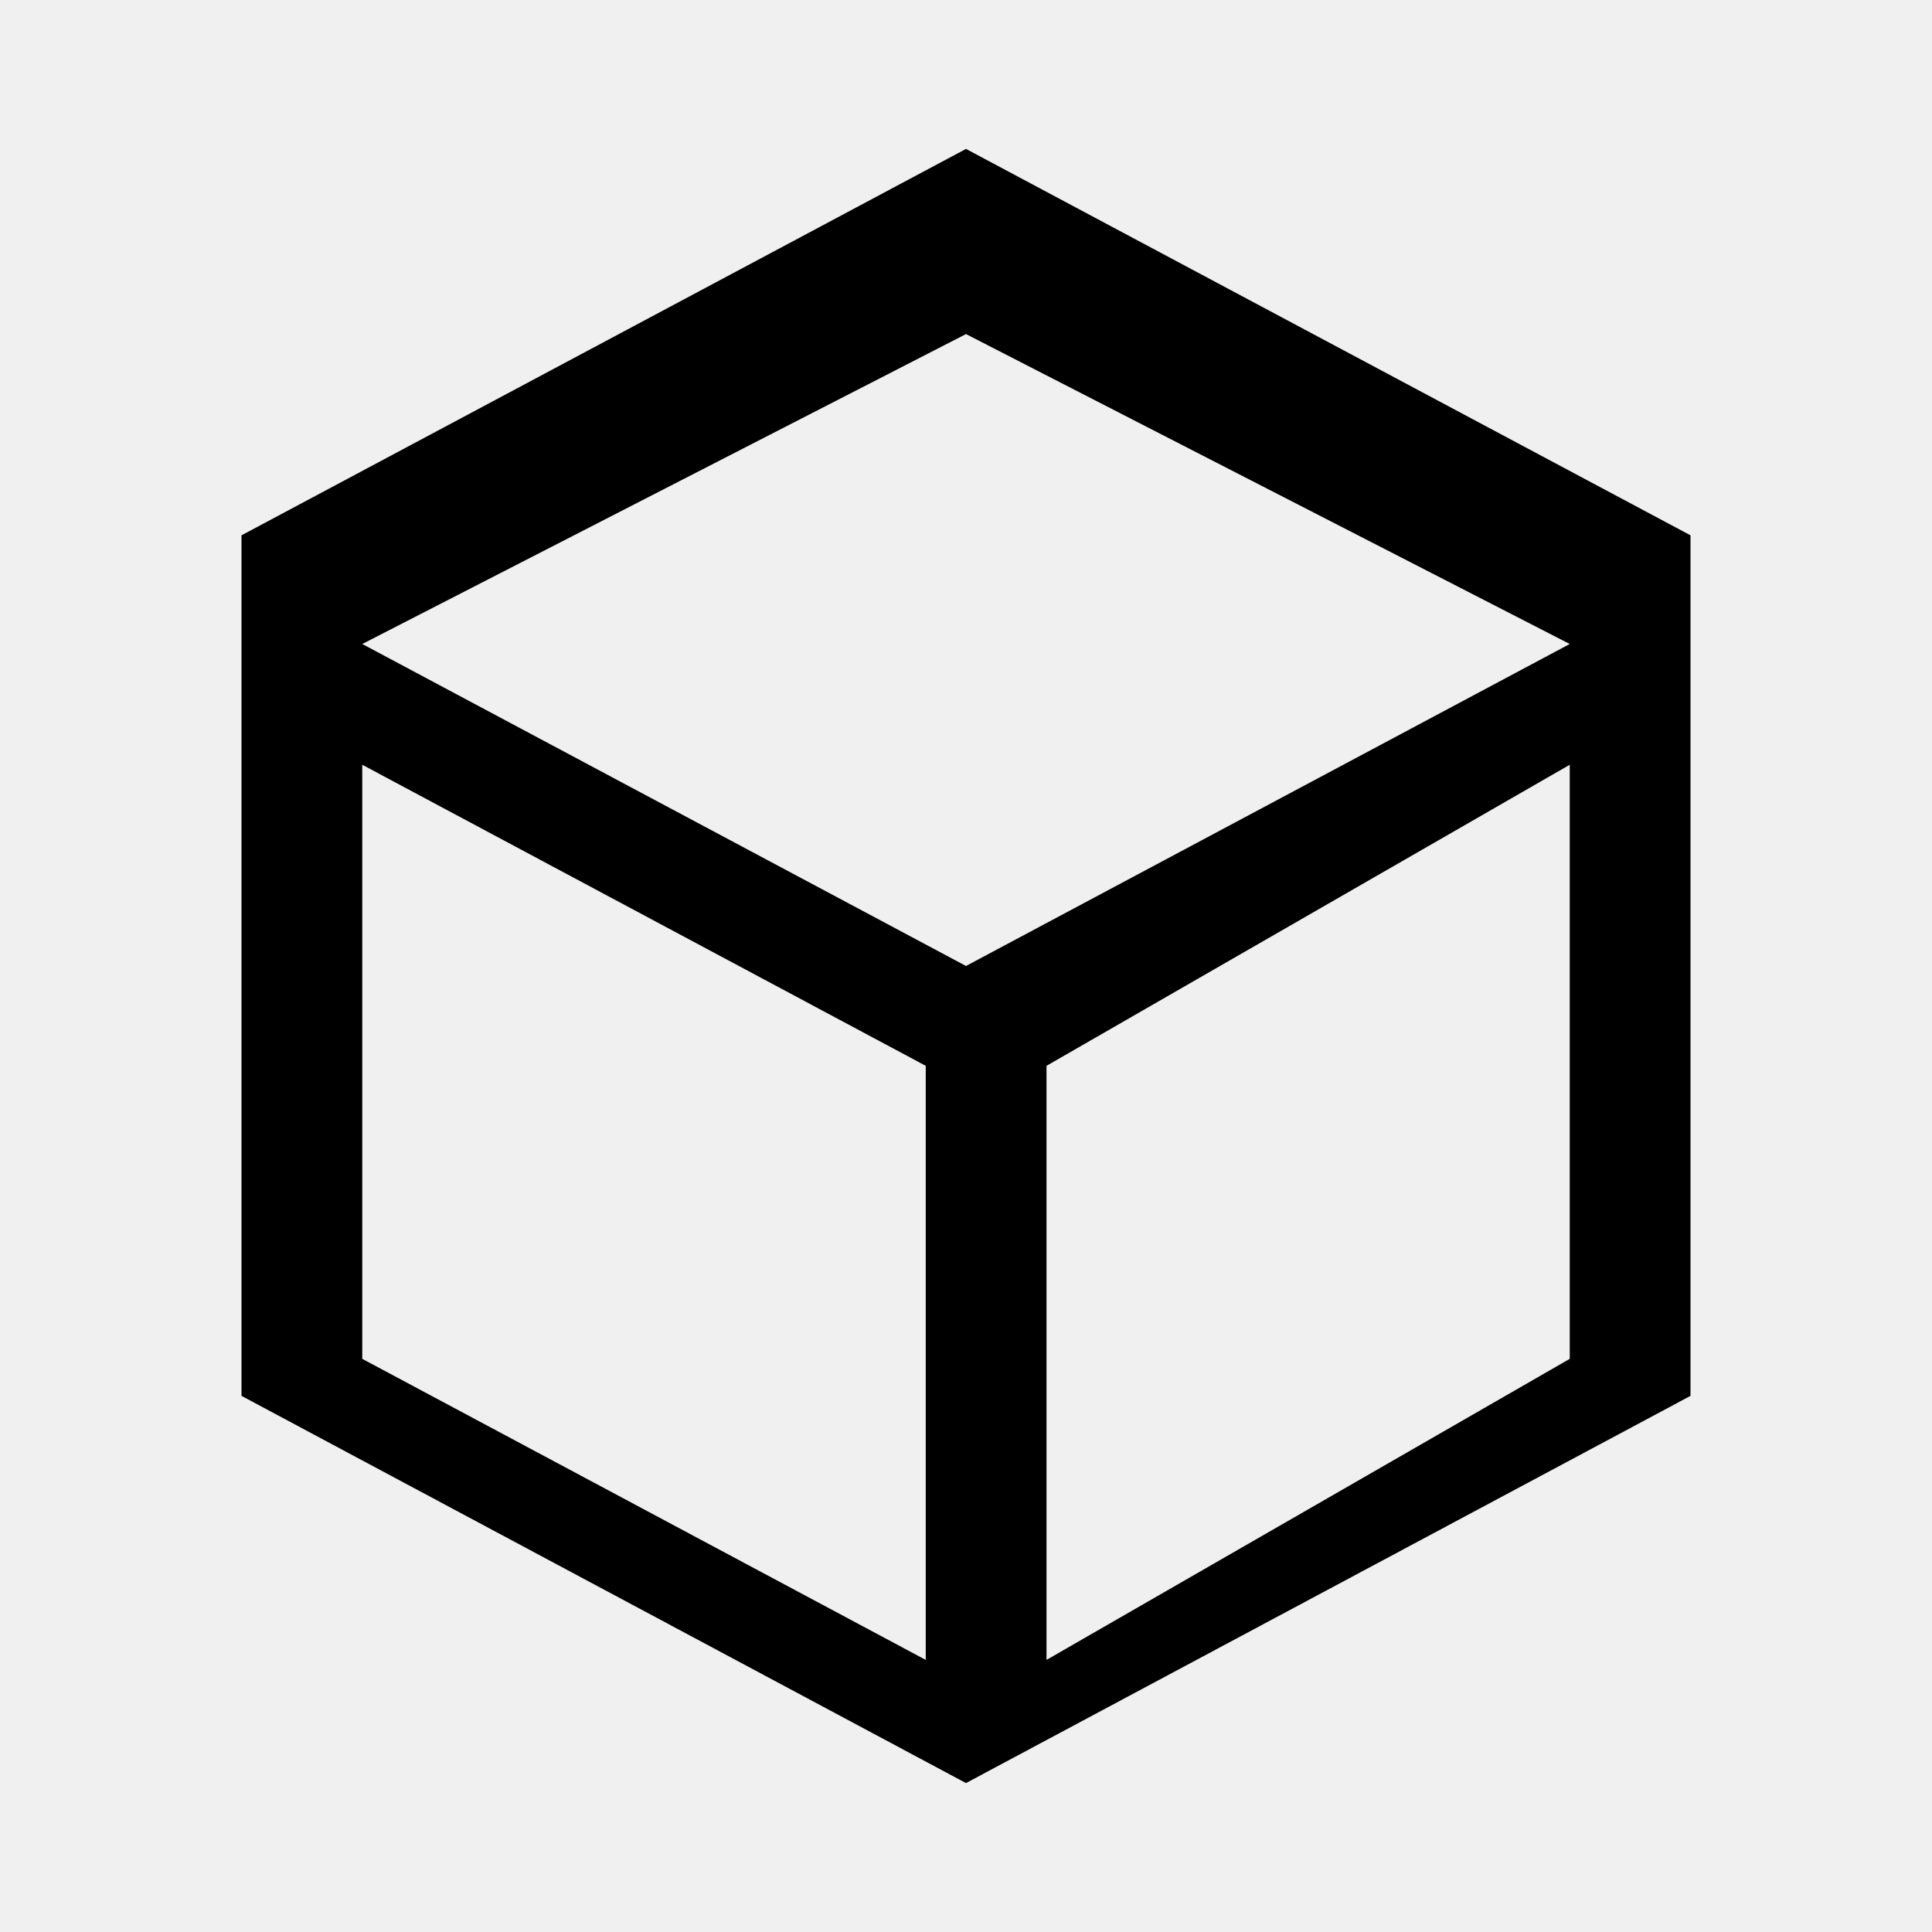
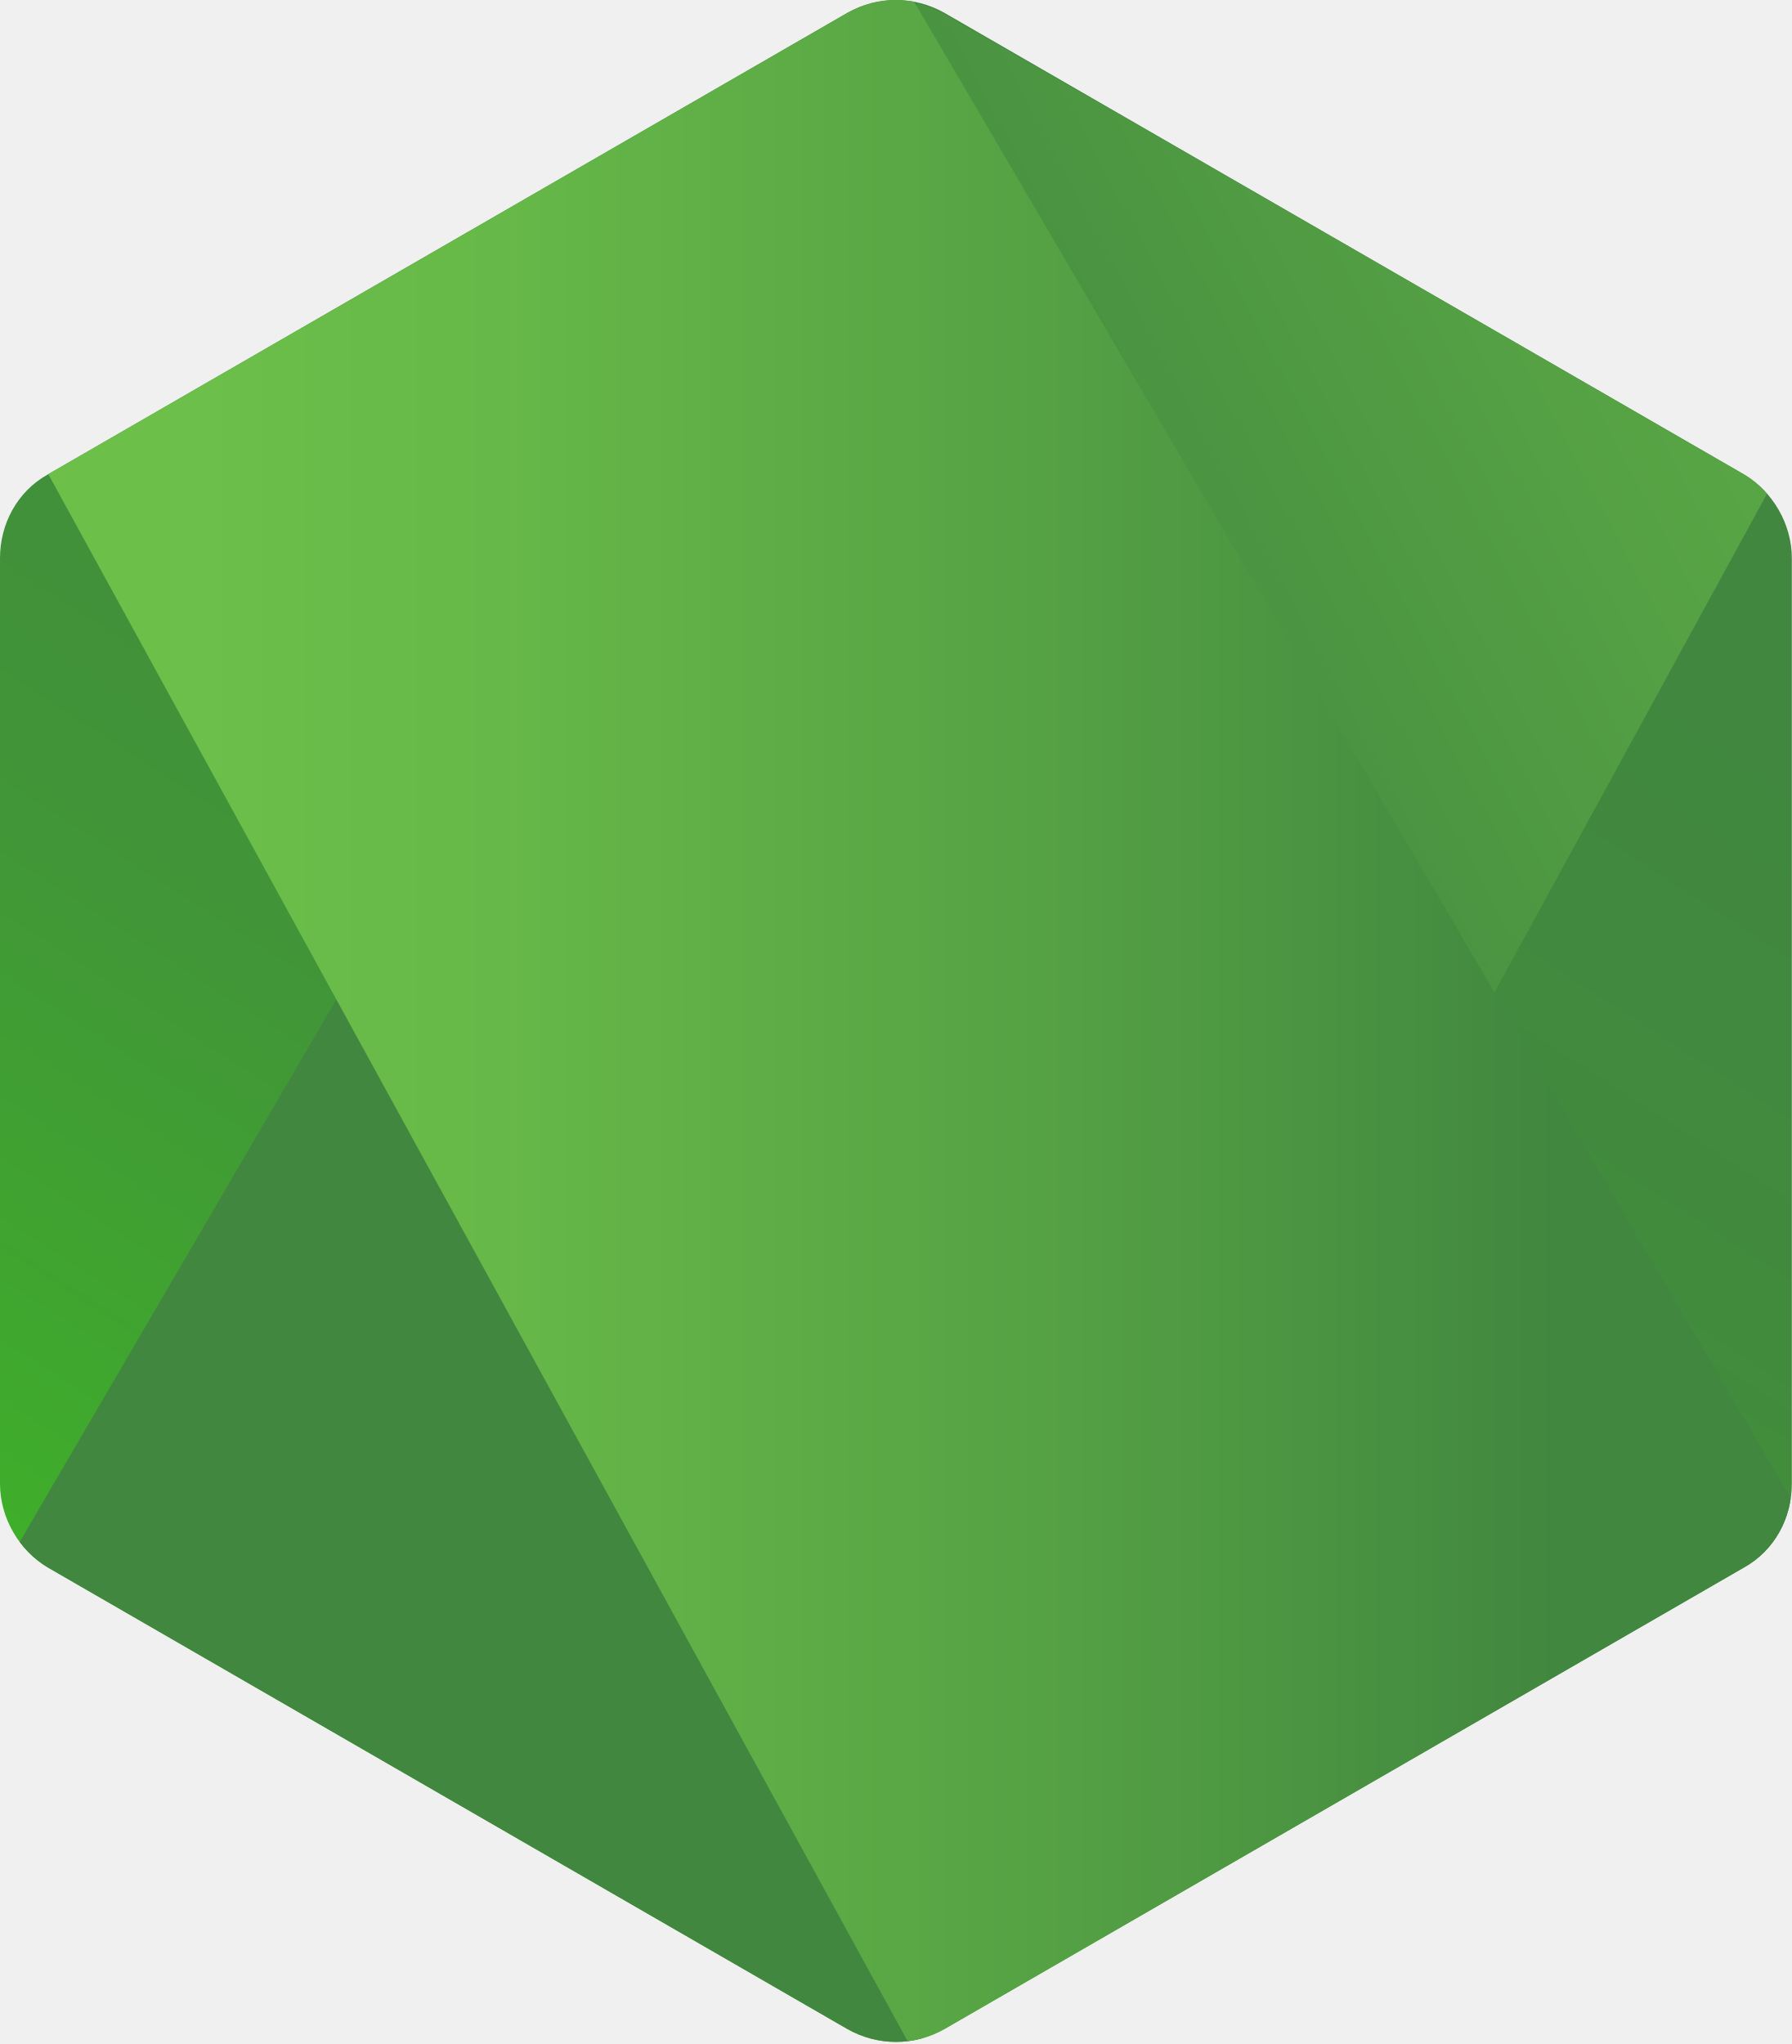
- <svg xmlns="http://www.w3.org/2000/svg" viewBox="0 0 24 24" fill="currentColor">
-   <path d="M12 1.85L3 6.65v10.69l9 4.81 9-4.81V6.65L12 1.85zm0 2.3L19.5 8l-7.5 4-7.5-4L12 4.15zM4.5 9.5l7 3.74v7.38L4.5 16.88V9.5zm15 0v7.38l-6.5 3.74v-7.38l6.5-3.74z" />
+ <svg xmlns="http://www.w3.org/2000/svg" xmlns:xlink="http://www.w3.org/1999/xlink" viewBox="0 0 256 292" width="256" height="292">
+   <defs>
+     <linearGradient id="nodejs__a" x1="68.188%" x2="27.823%" y1="17.487%" y2="89.755%">
+       <stop offset="0%" stop-color="#41873F" />
+       <stop offset="32.88%" stop-color="#418B3D" />
+       <stop offset="63.52%" stop-color="#419637" />
+       <stop offset="93.19%" stop-color="#3FA92D" />
+       <stop offset="100%" stop-color="#3FAE2A" />
+     </linearGradient>
+     <linearGradient id="nodejs__c" x1="43.277%" x2="159.245%" y1="55.169%" y2="-18.306%">
+       <stop offset="13.76%" stop-color="#41873F" />
+       <stop offset="40.32%" stop-color="#54A044" />
+       <stop offset="71.36%" stop-color="#66B848" />
+       <stop offset="90.81%" stop-color="#6CC04A" />
+     </linearGradient>
+     <linearGradient id="nodejs__f" x1="-4.389%" x2="101.499%" y1="49.997%" y2="49.997%">
+       <stop offset="9.192%" stop-color="#6CC04A" />
+       <stop offset="28.64%" stop-color="#66B848" />
+       <stop offset="59.68%" stop-color="#54A044" />
+       <stop offset="86.24%" stop-color="#41873F" />
+     </linearGradient>
+     <path id="nodejs__b" d="M134.923 1.832c-4.344-2.443-9.502-2.443-13.846 0L6.787 67.801C2.443 70.244 0 74.859 0 79.745v132.208c0 4.887 2.715 9.502 6.787 11.945l114.29 65.968c4.344 2.444 9.502 2.444 13.846 0l114.29-65.968c4.344-2.443 6.787-7.058 6.787-11.945V79.745c0-4.886-2.715-9.501-6.787-11.944L134.923 1.832Z" />
+     <path id="nodejs__e" d="M134.923 1.832c-4.344-2.443-9.502-2.443-13.846 0L6.787 67.801C2.443 70.244 0 74.859 0 79.745v132.208c0 4.887 2.715 9.502 6.787 11.945l114.29 65.968c4.344 2.444 9.502 2.444 13.846 0l114.29-65.968c4.344-2.443 6.787-7.058 6.787-11.945V79.745c0-4.886-2.715-9.501-6.787-11.944L134.923 1.832Z" />
+   </defs>
+   <path fill="url(#nodejs__a)" d="M134.923 1.832c-4.344-2.443-9.502-2.443-13.846 0L6.787 67.801C2.443 70.244 0 74.859 0 79.745v132.208c0 4.887 2.715 9.502 6.787 11.945l114.29 65.968c4.344 2.444 9.502 2.444 13.846 0l114.29-65.968c4.344-2.443 6.787-7.058 6.787-11.945V79.745c0-4.886-2.715-9.501-6.787-11.944L134.923 1.832Z" />
+   <mask id="nodejs__d" fill="#fff">
+     <use xlink:href="#nodejs__b" />
+   </mask>
+   <path fill="url(#nodejs__c)" d="M249.485 67.8 134.65 1.833c-1.086-.542-2.443-1.085-3.529-1.357L2.443 220.912c1.086 1.357 2.444 2.443 3.8 3.258l114.834 65.968c3.258 1.9 7.059 2.443 10.588 1.357L252.47 70.515c-.815-1.086-1.9-1.9-2.986-2.714Z" mask="url(#nodejs__d)" />
+   <mask id="nodejs__g" fill="#fff">
+     <use xlink:href="#nodejs__e" />
+   </mask>
+   <path fill="url(#nodejs__f)" d="M249.756 223.898c3.258-1.9 5.701-5.158 6.787-8.687L130.579.204c-3.258-.543-6.787-.272-9.773 1.628L6.786 67.53l122.979 224.238c1.628-.272 3.529-.815 5.158-1.63l114.833-66.239Z" mask="url(#nodejs__g)" />
</svg>
